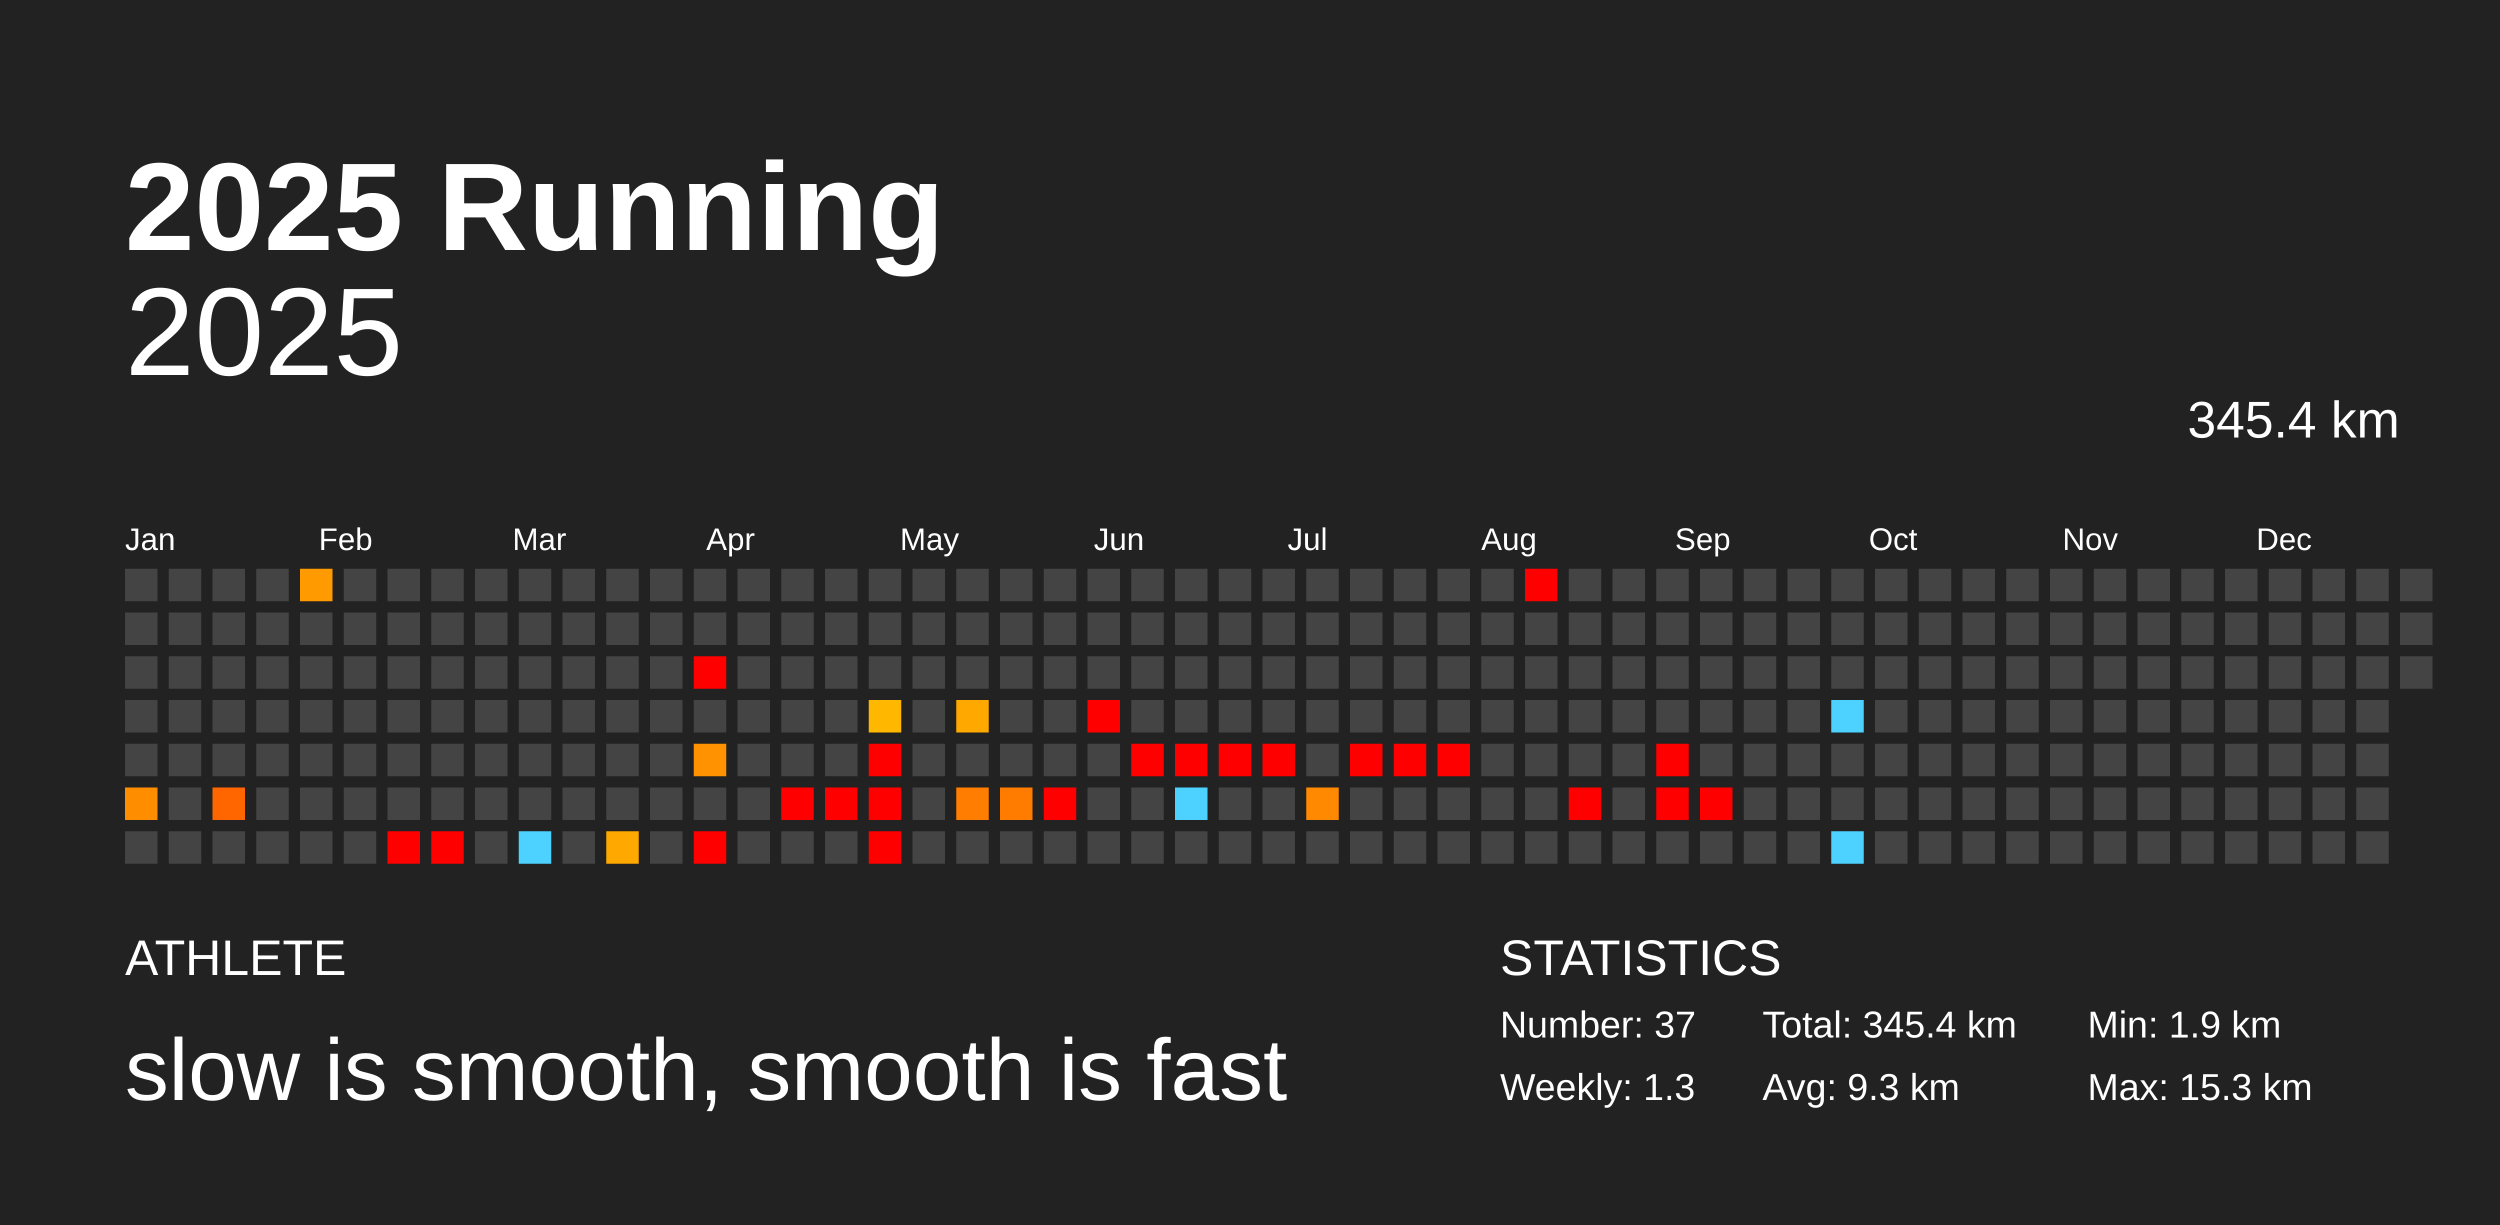
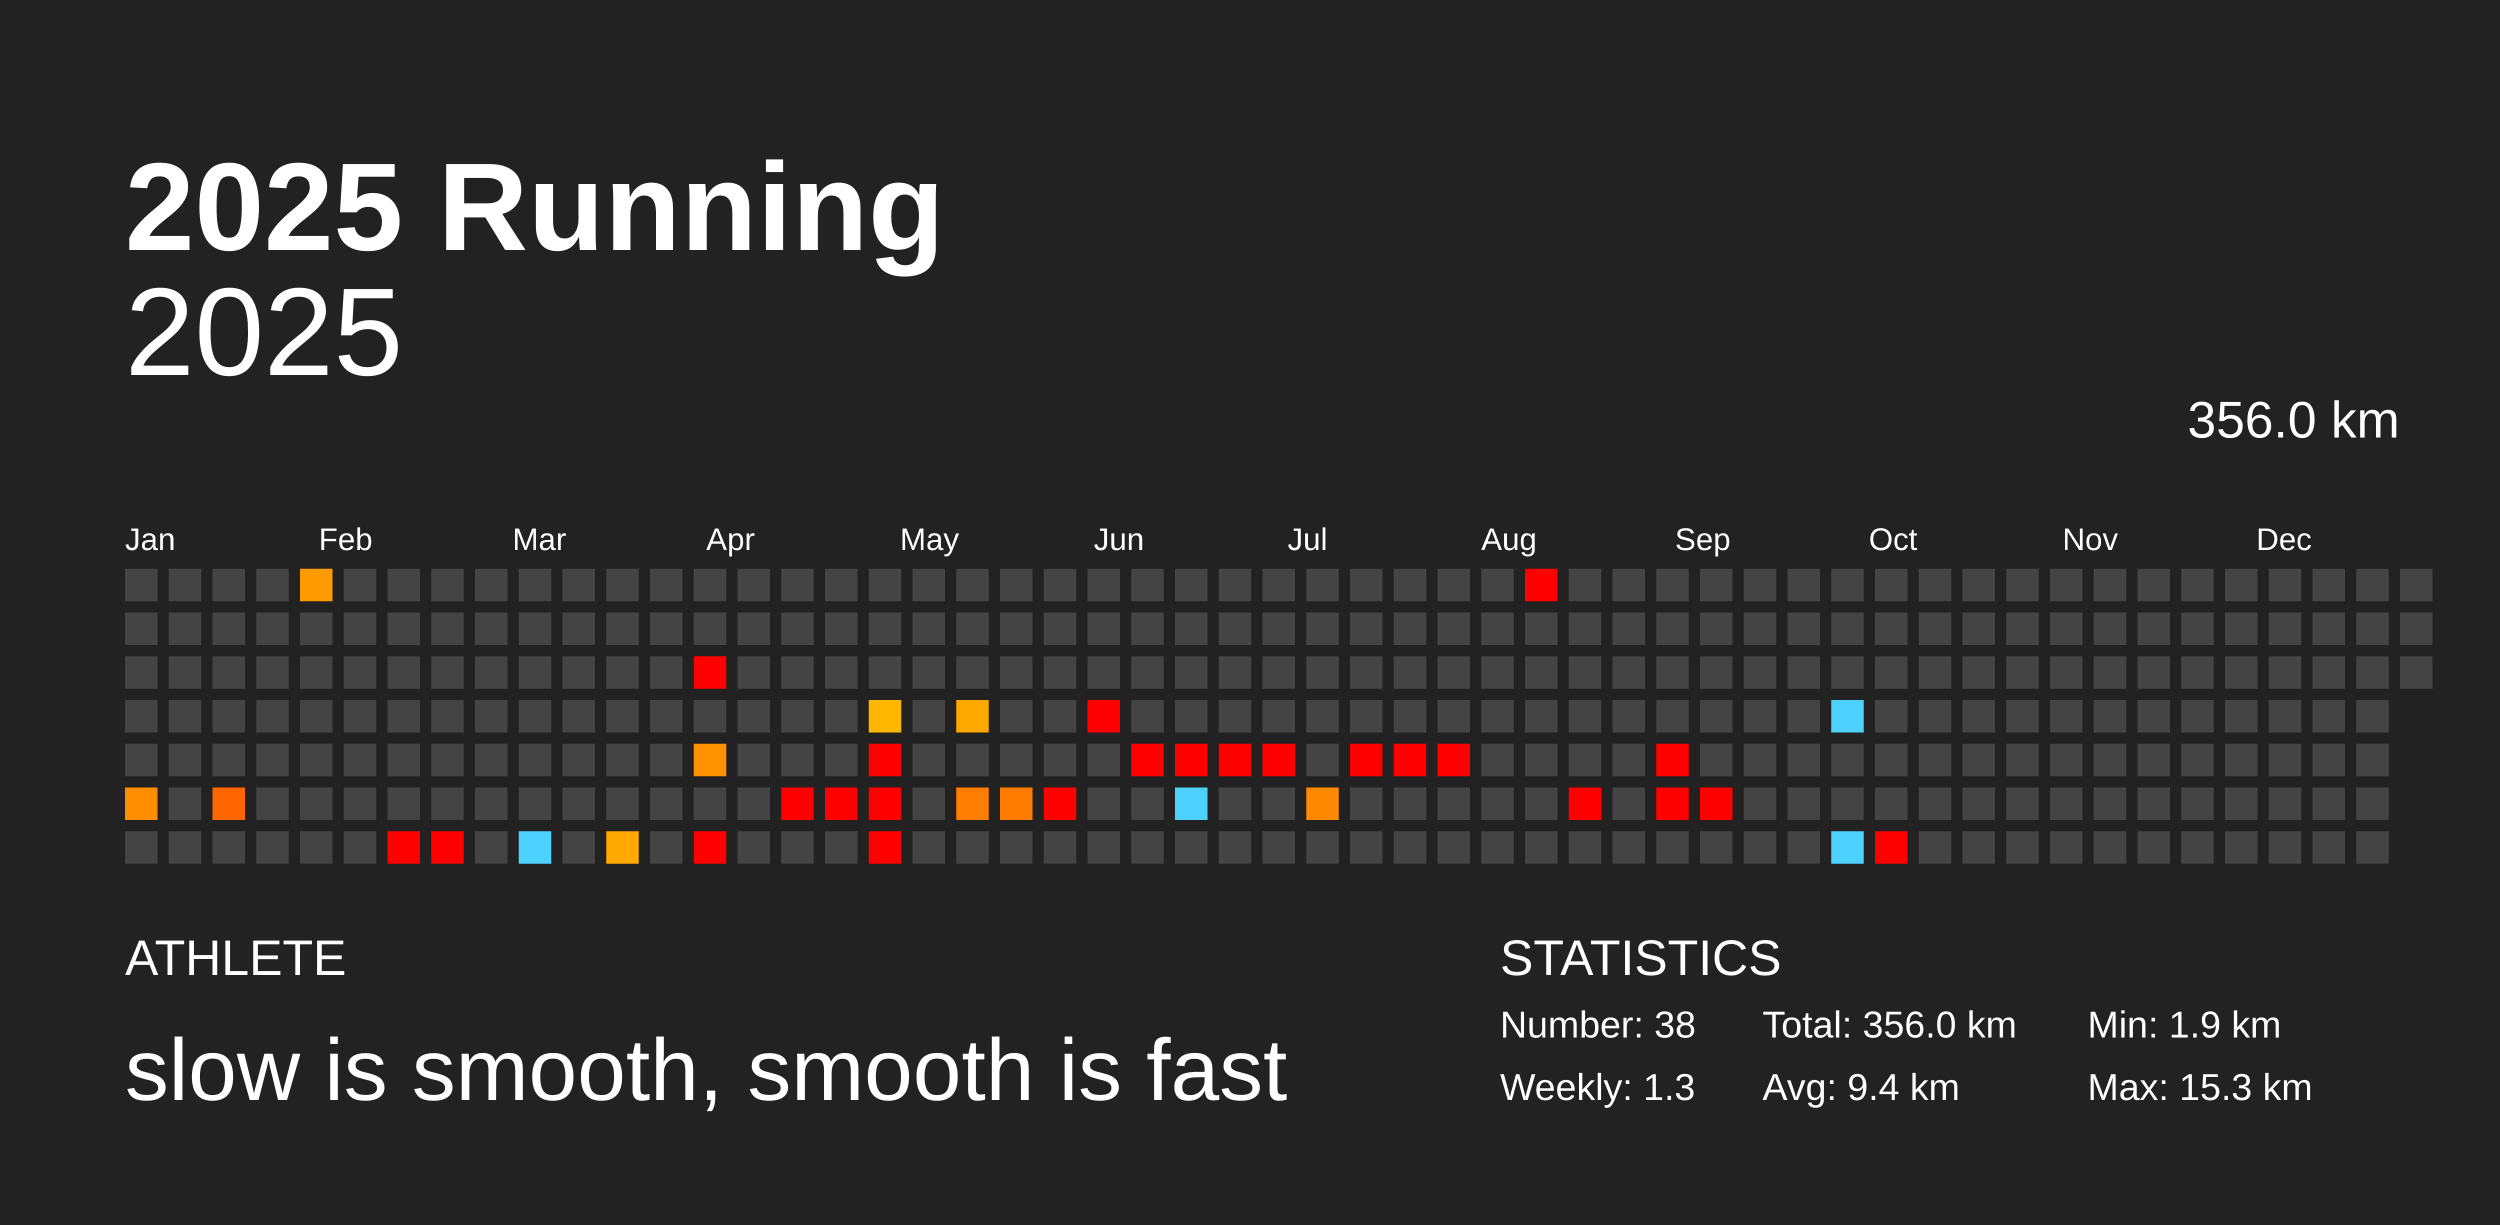
<svg xmlns="http://www.w3.org/2000/svg" baseProfile="full" height="98mm" version="1.1" viewBox="0,0,200,98" width="200mm">
  <defs />
  <rect fill="#222222" height="98" width="200" x="0" y="0" />
  <text fill="#FFFFFF" style="font-size:10px; font-family:Arial; font-weight:bold;" x="10" y="20">2025 Running</text>
  <text fill="#FFFFFF" style="font-size:4px; font-family:Arial" x="10" y="78">ATHLETE</text>
  <text fill="#FFFFFF" style="font-size:7px; font-family:Arial" x="10" y="88">slow is smooth, smooth is fast</text>
  <text fill="#FFFFFF" style="font-size:4px; font-family:Arial" x="120" y="78">STATISTICS</text>
-   <text fill="#FFFFFF" style="font-size:3px; font-family:Arial" x="120" y="83">Number: 37</text>
+   <text fill="#FFFFFF" style="font-size:3px; font-family:Arial" x="120" y="83">Number: 38</text>
  <text fill="#FFFFFF" style="font-size:3px; font-family:Arial" x="120" y="88">Weekly: 1.3</text>
-   <text fill="#FFFFFF" style="font-size:3px; font-family:Arial" x="141" y="83">Total: 345.4 km</text>
-   <text fill="#FFFFFF" style="font-size:3px; font-family:Arial" x="141" y="88">Avg: 9.3 km</text>
+   <text fill="#FFFFFF" style="font-size:3px; font-family:Arial" x="141" y="83">Total: 356.0 km</text>
+   <text fill="#FFFFFF" style="font-size:3px; font-family:Arial" x="141" y="88">Avg: 9.4 km</text>
  <text fill="#FFFFFF" style="font-size:3px; font-family:Arial" x="167" y="83">Min: 1.9 km</text>
  <text fill="#FFFFFF" style="font-size:3px; font-family:Arial" x="167" y="88">Max: 15.3 km</text>
  <text alignment-baseline="hanging" fill="#FFFFFF" style="font-size:10.0px; font-family:Arial;" x="10" y="30">2025</text>
-   <text alignment-baseline="hanging" fill="#FFFFFF" style="font-size:4.125px; font-family:Arial;" x="175" y="35">345.4 km</text>
+   <text alignment-baseline="hanging" fill="#FFFFFF" style="font-size:4.125px; font-family:Arial;" x="175" y="35">356.0 km</text>
  <text fill="#FFFFFF" style="font-size:2.5px; font-family:Arial" x="10.0" y="44">Jan</text>
  <text fill="#FFFFFF" style="font-size:2.5px; font-family:Arial" x="25.5" y="44">Feb</text>
  <text fill="#FFFFFF" style="font-size:2.5px; font-family:Arial" x="41.0" y="44">Mar</text>
  <text fill="#FFFFFF" style="font-size:2.5px; font-family:Arial" x="56.5" y="44">Apr</text>
  <text fill="#FFFFFF" style="font-size:2.5px; font-family:Arial" x="72.0" y="44">May</text>
  <text fill="#FFFFFF" style="font-size:2.5px; font-family:Arial" x="87.5" y="44">Jun</text>
  <text fill="#FFFFFF" style="font-size:2.5px; font-family:Arial" x="103.0" y="44">Jul</text>
  <text fill="#FFFFFF" style="font-size:2.5px; font-family:Arial" x="118.5" y="44">Aug</text>
  <text fill="#FFFFFF" style="font-size:2.5px; font-family:Arial" x="134.0" y="44">Sep</text>
  <text fill="#FFFFFF" style="font-size:2.5px; font-family:Arial" x="149.5" y="44">Oct</text>
  <text fill="#FFFFFF" style="font-size:2.5px; font-family:Arial" x="165.0" y="44">Nov</text>
  <text fill="#FFFFFF" style="font-size:2.5px; font-family:Arial" x="180.5" y="44">Dec</text>
  <rect fill="#444444" height="2.6" width="2.6" x="10.0" y="45.5" />
  <rect fill="#444444" height="2.6" width="2.6" x="10.0" y="49.0" />
  <rect fill="#444444" height="2.6" width="2.6" x="10.0" y="52.5" />
  <rect fill="#444444" height="2.6" width="2.6" x="10.0" y="56.0" />
  <rect fill="#444444" height="2.6" width="2.6" x="10.0" y="59.5" />
  <rect fill="#ff8d00" height="2.6" width="2.6" x="10.0" y="63.0" />
  <rect fill="#444444" height="2.6" width="2.6" x="10.0" y="66.5" />
  <rect fill="#444444" height="2.6" width="2.6" x="13.5" y="45.5" />
  <rect fill="#444444" height="2.6" width="2.6" x="13.5" y="49.0" />
  <rect fill="#444444" height="2.6" width="2.6" x="13.5" y="52.5" />
  <rect fill="#444444" height="2.6" width="2.6" x="13.5" y="56.0" />
  <rect fill="#444444" height="2.6" width="2.6" x="13.5" y="59.5" />
  <rect fill="#444444" height="2.6" width="2.6" x="13.5" y="63.0" />
  <rect fill="#444444" height="2.6" width="2.6" x="13.5" y="66.5" />
  <rect fill="#444444" height="2.6" width="2.6" x="17.0" y="45.5" />
  <rect fill="#444444" height="2.6" width="2.6" x="17.0" y="49.0" />
  <rect fill="#444444" height="2.6" width="2.6" x="17.0" y="52.5" />
  <rect fill="#444444" height="2.6" width="2.6" x="17.0" y="56.0" />
  <rect fill="#444444" height="2.6" width="2.6" x="17.0" y="59.5" />
  <rect fill="#ff6600" height="2.6" width="2.6" x="17.0" y="63.0" />
  <rect fill="#444444" height="2.6" width="2.6" x="17.0" y="66.5" />
  <rect fill="#444444" height="2.6" width="2.6" x="20.5" y="45.5" />
  <rect fill="#444444" height="2.6" width="2.6" x="20.5" y="49.0" />
  <rect fill="#444444" height="2.6" width="2.6" x="20.5" y="52.5" />
  <rect fill="#444444" height="2.6" width="2.6" x="20.5" y="56.0" />
  <rect fill="#444444" height="2.6" width="2.6" x="20.5" y="59.5" />
  <rect fill="#444444" height="2.6" width="2.6" x="20.5" y="63.0" />
  <rect fill="#444444" height="2.6" width="2.6" x="20.5" y="66.5" />
  <rect fill="#ff9b00" height="2.6" width="2.6" x="24.0" y="45.5" />
  <rect fill="#444444" height="2.6" width="2.6" x="24.0" y="49.0" />
  <rect fill="#444444" height="2.6" width="2.6" x="24.0" y="52.5" />
  <rect fill="#444444" height="2.6" width="2.6" x="24.0" y="56.0" />
  <rect fill="#444444" height="2.6" width="2.6" x="24.0" y="59.5" />
  <rect fill="#444444" height="2.6" width="2.6" x="24.0" y="63.0" />
  <rect fill="#444444" height="2.6" width="2.6" x="24.0" y="66.5" />
  <rect fill="#444444" height="2.6" width="2.6" x="27.5" y="45.5" />
  <rect fill="#444444" height="2.6" width="2.6" x="27.5" y="49.0" />
  <rect fill="#444444" height="2.6" width="2.6" x="27.5" y="52.5" />
  <rect fill="#444444" height="2.6" width="2.6" x="27.5" y="56.0" />
  <rect fill="#444444" height="2.6" width="2.6" x="27.5" y="59.5" />
  <rect fill="#444444" height="2.6" width="2.6" x="27.5" y="63.0" />
  <rect fill="#444444" height="2.6" width="2.6" x="27.5" y="66.5" />
  <rect fill="#444444" height="2.6" width="2.6" x="31.0" y="45.5" />
  <rect fill="#444444" height="2.6" width="2.6" x="31.0" y="49.0" />
  <rect fill="#444444" height="2.6" width="2.6" x="31.0" y="52.5" />
  <rect fill="#444444" height="2.6" width="2.6" x="31.0" y="56.0" />
  <rect fill="#444444" height="2.6" width="2.6" x="31.0" y="59.5" />
  <rect fill="#444444" height="2.6" width="2.6" x="31.0" y="63.0" />
  <rect fill="red" height="2.6" width="2.6" x="31.0" y="66.5" />
  <rect fill="#444444" height="2.6" width="2.6" x="34.5" y="45.5" />
  <rect fill="#444444" height="2.6" width="2.6" x="34.5" y="49.0" />
  <rect fill="#444444" height="2.6" width="2.6" x="34.5" y="52.5" />
  <rect fill="#444444" height="2.6" width="2.6" x="34.5" y="56.0" />
  <rect fill="#444444" height="2.6" width="2.6" x="34.5" y="59.5" />
  <rect fill="#444444" height="2.6" width="2.6" x="34.5" y="63.0" />
  <rect fill="red" height="2.6" width="2.6" x="34.5" y="66.5" />
  <rect fill="#444444" height="2.6" width="2.6" x="38.0" y="45.5" />
  <rect fill="#444444" height="2.6" width="2.6" x="38.0" y="49.0" />
  <rect fill="#444444" height="2.6" width="2.6" x="38.0" y="52.5" />
  <rect fill="#444444" height="2.6" width="2.6" x="38.0" y="56.0" />
  <rect fill="#444444" height="2.6" width="2.6" x="38.0" y="59.5" />
  <rect fill="#444444" height="2.6" width="2.6" x="38.0" y="63.0" />
  <rect fill="#444444" height="2.6" width="2.6" x="38.0" y="66.5" />
  <rect fill="#444444" height="2.6" width="2.6" x="41.5" y="45.5" />
  <rect fill="#444444" height="2.6" width="2.6" x="41.5" y="49.0" />
  <rect fill="#444444" height="2.6" width="2.6" x="41.5" y="52.5" />
  <rect fill="#444444" height="2.6" width="2.6" x="41.5" y="56.0" />
  <rect fill="#444444" height="2.6" width="2.6" x="41.5" y="59.5" />
  <rect fill="#444444" height="2.6" width="2.6" x="41.5" y="63.0" />
  <rect fill="#4dd2ff" height="2.6" width="2.6" x="41.5" y="66.5" />
  <rect fill="#444444" height="2.6" width="2.6" x="45.0" y="45.5" />
  <rect fill="#444444" height="2.6" width="2.6" x="45.0" y="49.0" />
  <rect fill="#444444" height="2.6" width="2.6" x="45.0" y="52.5" />
  <rect fill="#444444" height="2.6" width="2.6" x="45.0" y="56.0" />
  <rect fill="#444444" height="2.6" width="2.6" x="45.0" y="59.5" />
  <rect fill="#444444" height="2.6" width="2.6" x="45.0" y="63.0" />
  <rect fill="#444444" height="2.6" width="2.6" x="45.0" y="66.5" />
  <rect fill="#444444" height="2.6" width="2.6" x="48.5" y="45.5" />
  <rect fill="#444444" height="2.6" width="2.6" x="48.5" y="49.0" />
  <rect fill="#444444" height="2.6" width="2.6" x="48.5" y="52.5" />
  <rect fill="#444444" height="2.6" width="2.6" x="48.5" y="56.0" />
  <rect fill="#444444" height="2.6" width="2.6" x="48.5" y="59.5" />
  <rect fill="#444444" height="2.6" width="2.6" x="48.5" y="63.0" />
  <rect fill="#ffa800" height="2.6" width="2.6" x="48.5" y="66.5" />
  <rect fill="#444444" height="2.6" width="2.6" x="52.0" y="45.5" />
  <rect fill="#444444" height="2.6" width="2.6" x="52.0" y="49.0" />
  <rect fill="#444444" height="2.6" width="2.6" x="52.0" y="52.5" />
  <rect fill="#444444" height="2.6" width="2.6" x="52.0" y="56.0" />
  <rect fill="#444444" height="2.6" width="2.6" x="52.0" y="59.5" />
  <rect fill="#444444" height="2.6" width="2.6" x="52.0" y="63.0" />
  <rect fill="#444444" height="2.6" width="2.6" x="52.0" y="66.5" />
  <rect fill="#444444" height="2.6" width="2.6" x="55.5" y="45.5" />
  <rect fill="#444444" height="2.6" width="2.6" x="55.5" y="49.0" />
  <rect fill="red" height="2.6" width="2.6" x="55.5" y="52.5" />
  <rect fill="#444444" height="2.6" width="2.6" x="55.5" y="56.0" />
  <rect fill="#ff9200" height="2.6" width="2.6" x="55.5" y="59.5" />
  <rect fill="#444444" height="2.6" width="2.6" x="55.5" y="63.0" />
  <rect fill="red" height="2.6" width="2.6" x="55.5" y="66.5" />
  <rect fill="#444444" height="2.6" width="2.6" x="59.0" y="45.5" />
  <rect fill="#444444" height="2.6" width="2.6" x="59.0" y="49.0" />
  <rect fill="#444444" height="2.6" width="2.6" x="59.0" y="52.5" />
  <rect fill="#444444" height="2.6" width="2.6" x="59.0" y="56.0" />
  <rect fill="#444444" height="2.6" width="2.6" x="59.0" y="59.5" />
  <rect fill="#444444" height="2.6" width="2.6" x="59.0" y="63.0" />
  <rect fill="#444444" height="2.6" width="2.6" x="59.0" y="66.5" />
  <rect fill="#444444" height="2.6" width="2.6" x="62.5" y="45.5" />
  <rect fill="#444444" height="2.6" width="2.6" x="62.5" y="49.0" />
  <rect fill="#444444" height="2.6" width="2.6" x="62.5" y="52.5" />
  <rect fill="#444444" height="2.6" width="2.6" x="62.5" y="56.0" />
  <rect fill="#444444" height="2.6" width="2.6" x="62.5" y="59.5" />
  <rect fill="red" height="2.6" width="2.6" x="62.5" y="63.0" />
  <rect fill="#444444" height="2.6" width="2.6" x="62.5" y="66.5" />
  <rect fill="#444444" height="2.6" width="2.6" x="66.0" y="45.5" />
  <rect fill="#444444" height="2.6" width="2.6" x="66.0" y="49.0" />
  <rect fill="#444444" height="2.6" width="2.6" x="66.0" y="52.5" />
  <rect fill="#444444" height="2.6" width="2.6" x="66.0" y="56.0" />
  <rect fill="#444444" height="2.6" width="2.6" x="66.0" y="59.5" />
  <rect fill="red" height="2.6" width="2.6" x="66.0" y="63.0" />
  <rect fill="#444444" height="2.6" width="2.6" x="66.0" y="66.5" />
  <rect fill="#444444" height="2.6" width="2.6" x="69.5" y="45.5" />
  <rect fill="#444444" height="2.6" width="2.6" x="69.5" y="49.0" />
  <rect fill="#444444" height="2.6" width="2.6" x="69.5" y="52.5" />
  <rect fill="#ffb700" height="2.6" width="2.6" x="69.5" y="56.0" />
  <rect fill="red" height="2.6" width="2.6" x="69.5" y="59.5" />
  <rect fill="red" height="2.6" width="2.6" x="69.5" y="63.0" />
  <rect fill="red" height="2.6" width="2.6" x="69.5" y="66.5" />
  <rect fill="#444444" height="2.6" width="2.6" x="73.0" y="45.5" />
  <rect fill="#444444" height="2.6" width="2.6" x="73.0" y="49.0" />
  <rect fill="#444444" height="2.6" width="2.6" x="73.0" y="52.5" />
  <rect fill="#444444" height="2.6" width="2.6" x="73.0" y="56.0" />
  <rect fill="#444444" height="2.6" width="2.6" x="73.0" y="59.5" />
  <rect fill="#444444" height="2.6" width="2.6" x="73.0" y="63.0" />
  <rect fill="#444444" height="2.6" width="2.6" x="73.0" y="66.5" />
  <rect fill="#444444" height="2.6" width="2.6" x="76.5" y="45.5" />
  <rect fill="#444444" height="2.6" width="2.6" x="76.5" y="49.0" />
  <rect fill="#444444" height="2.6" width="2.6" x="76.5" y="52.5" />
  <rect fill="#ffa900" height="2.6" width="2.6" x="76.5" y="56.0" />
  <rect fill="#444444" height="2.6" width="2.6" x="76.5" y="59.5" />
  <rect fill="#ff7d00" height="2.6" width="2.6" x="76.5" y="63.0" />
  <rect fill="#444444" height="2.6" width="2.6" x="76.5" y="66.5" />
  <rect fill="#444444" height="2.6" width="2.6" x="80.0" y="45.5" />
  <rect fill="#444444" height="2.6" width="2.6" x="80.0" y="49.0" />
  <rect fill="#444444" height="2.6" width="2.6" x="80.0" y="52.5" />
  <rect fill="#444444" height="2.6" width="2.6" x="80.0" y="56.0" />
  <rect fill="#444444" height="2.6" width="2.6" x="80.0" y="59.5" />
  <rect fill="#ff7c00" height="2.6" width="2.6" x="80.0" y="63.0" />
  <rect fill="#444444" height="2.6" width="2.6" x="80.0" y="66.5" />
  <rect fill="#444444" height="2.6" width="2.6" x="83.5" y="45.5" />
  <rect fill="#444444" height="2.6" width="2.6" x="83.5" y="49.0" />
  <rect fill="#444444" height="2.6" width="2.6" x="83.5" y="52.5" />
  <rect fill="#444444" height="2.6" width="2.6" x="83.5" y="56.0" />
  <rect fill="#444444" height="2.6" width="2.6" x="83.5" y="59.5" />
  <rect fill="red" height="2.6" width="2.6" x="83.5" y="63.0" />
  <rect fill="#444444" height="2.6" width="2.6" x="83.5" y="66.5" />
  <rect fill="#444444" height="2.6" width="2.6" x="87.0" y="45.5" />
  <rect fill="#444444" height="2.6" width="2.6" x="87.0" y="49.0" />
  <rect fill="#444444" height="2.6" width="2.6" x="87.0" y="52.5" />
  <rect fill="red" height="2.6" width="2.6" x="87.0" y="56.0" />
  <rect fill="#444444" height="2.6" width="2.6" x="87.0" y="59.5" />
  <rect fill="#444444" height="2.6" width="2.6" x="87.0" y="63.0" />
  <rect fill="#444444" height="2.6" width="2.6" x="87.0" y="66.5" />
  <rect fill="#444444" height="2.6" width="2.6" x="90.5" y="45.5" />
  <rect fill="#444444" height="2.6" width="2.6" x="90.5" y="49.0" />
  <rect fill="#444444" height="2.6" width="2.6" x="90.5" y="52.5" />
  <rect fill="#444444" height="2.6" width="2.6" x="90.5" y="56.0" />
  <rect fill="red" height="2.6" width="2.6" x="90.5" y="59.5" />
  <rect fill="#444444" height="2.6" width="2.6" x="90.5" y="63.0" />
  <rect fill="#444444" height="2.6" width="2.6" x="90.5" y="66.5" />
  <rect fill="#444444" height="2.6" width="2.6" x="94.0" y="45.5" />
  <rect fill="#444444" height="2.6" width="2.6" x="94.0" y="49.0" />
  <rect fill="#444444" height="2.6" width="2.6" x="94.0" y="52.5" />
  <rect fill="#444444" height="2.6" width="2.6" x="94.0" y="56.0" />
  <rect fill="red" height="2.6" width="2.6" x="94.0" y="59.5" />
  <rect fill="#4dd2ff" height="2.6" width="2.6" x="94.0" y="63.0" />
  <rect fill="#444444" height="2.6" width="2.6" x="94.0" y="66.5" />
  <rect fill="#444444" height="2.6" width="2.6" x="97.5" y="45.5" />
  <rect fill="#444444" height="2.6" width="2.6" x="97.5" y="49.0" />
  <rect fill="#444444" height="2.6" width="2.6" x="97.5" y="52.5" />
  <rect fill="#444444" height="2.6" width="2.6" x="97.5" y="56.0" />
  <rect fill="red" height="2.6" width="2.6" x="97.5" y="59.5" />
  <rect fill="#444444" height="2.6" width="2.6" x="97.5" y="63.0" />
  <rect fill="#444444" height="2.6" width="2.6" x="97.5" y="66.5" />
  <rect fill="#444444" height="2.6" width="2.6" x="101.0" y="45.5" />
  <rect fill="#444444" height="2.6" width="2.6" x="101.0" y="49.0" />
  <rect fill="#444444" height="2.6" width="2.6" x="101.0" y="52.5" />
  <rect fill="#444444" height="2.6" width="2.6" x="101.0" y="56.0" />
  <rect fill="red" height="2.6" width="2.6" x="101.0" y="59.5" />
  <rect fill="#444444" height="2.6" width="2.6" x="101.0" y="63.0" />
  <rect fill="#444444" height="2.6" width="2.6" x="101.0" y="66.5" />
  <rect fill="#444444" height="2.6" width="2.6" x="104.5" y="45.5" />
  <rect fill="#444444" height="2.6" width="2.6" x="104.5" y="49.0" />
  <rect fill="#444444" height="2.6" width="2.6" x="104.5" y="52.5" />
  <rect fill="#444444" height="2.6" width="2.6" x="104.5" y="56.0" />
  <rect fill="#444444" height="2.6" width="2.6" x="104.5" y="59.5" />
  <rect fill="#ff8900" height="2.6" width="2.6" x="104.5" y="63.0" />
  <rect fill="#444444" height="2.6" width="2.6" x="104.5" y="66.5" />
  <rect fill="#444444" height="2.6" width="2.6" x="108.0" y="45.5" />
  <rect fill="#444444" height="2.6" width="2.6" x="108.0" y="49.0" />
  <rect fill="#444444" height="2.6" width="2.6" x="108.0" y="52.5" />
  <rect fill="#444444" height="2.6" width="2.6" x="108.0" y="56.0" />
  <rect fill="red" height="2.6" width="2.6" x="108.0" y="59.5" />
  <rect fill="#444444" height="2.6" width="2.6" x="108.0" y="63.0" />
  <rect fill="#444444" height="2.6" width="2.6" x="108.0" y="66.5" />
  <rect fill="#444444" height="2.6" width="2.6" x="111.5" y="45.5" />
  <rect fill="#444444" height="2.6" width="2.6" x="111.5" y="49.0" />
  <rect fill="#444444" height="2.6" width="2.6" x="111.5" y="52.5" />
  <rect fill="#444444" height="2.6" width="2.6" x="111.5" y="56.0" />
  <rect fill="red" height="2.6" width="2.6" x="111.5" y="59.5" />
  <rect fill="#444444" height="2.6" width="2.6" x="111.5" y="63.0" />
  <rect fill="#444444" height="2.6" width="2.6" x="111.5" y="66.5" />
  <rect fill="#444444" height="2.6" width="2.6" x="115.0" y="45.5" />
  <rect fill="#444444" height="2.6" width="2.6" x="115.0" y="49.0" />
  <rect fill="#444444" height="2.6" width="2.6" x="115.0" y="52.5" />
  <rect fill="#444444" height="2.6" width="2.6" x="115.0" y="56.0" />
  <rect fill="red" height="2.6" width="2.6" x="115.0" y="59.5" />
  <rect fill="#444444" height="2.6" width="2.6" x="115.0" y="63.0" />
  <rect fill="#444444" height="2.6" width="2.6" x="115.0" y="66.5" />
  <rect fill="#444444" height="2.6" width="2.6" x="118.5" y="45.5" />
  <rect fill="#444444" height="2.6" width="2.6" x="118.5" y="49.0" />
  <rect fill="#444444" height="2.6" width="2.6" x="118.5" y="52.5" />
  <rect fill="#444444" height="2.6" width="2.6" x="118.5" y="56.0" />
  <rect fill="#444444" height="2.6" width="2.6" x="118.5" y="59.5" />
  <rect fill="#444444" height="2.6" width="2.6" x="118.5" y="63.0" />
  <rect fill="#444444" height="2.6" width="2.6" x="118.5" y="66.5" />
  <rect fill="red" height="2.6" width="2.6" x="122.0" y="45.5" />
  <rect fill="#444444" height="2.6" width="2.6" x="122.0" y="49.0" />
  <rect fill="#444444" height="2.6" width="2.6" x="122.0" y="52.5" />
  <rect fill="#444444" height="2.6" width="2.6" x="122.0" y="56.0" />
  <rect fill="#444444" height="2.6" width="2.6" x="122.0" y="59.5" />
  <rect fill="#444444" height="2.6" width="2.6" x="122.0" y="63.0" />
  <rect fill="#444444" height="2.6" width="2.6" x="122.0" y="66.5" />
  <rect fill="#444444" height="2.6" width="2.6" x="125.5" y="45.5" />
  <rect fill="#444444" height="2.6" width="2.6" x="125.5" y="49.0" />
  <rect fill="#444444" height="2.6" width="2.6" x="125.5" y="52.5" />
  <rect fill="#444444" height="2.6" width="2.6" x="125.5" y="56.0" />
  <rect fill="#444444" height="2.6" width="2.6" x="125.5" y="59.5" />
  <rect fill="red" height="2.6" width="2.6" x="125.5" y="63.0" />
  <rect fill="#444444" height="2.6" width="2.6" x="125.5" y="66.5" />
  <rect fill="#444444" height="2.6" width="2.6" x="129.0" y="45.5" />
  <rect fill="#444444" height="2.6" width="2.6" x="129.0" y="49.0" />
  <rect fill="#444444" height="2.6" width="2.6" x="129.0" y="52.5" />
  <rect fill="#444444" height="2.6" width="2.6" x="129.0" y="56.0" />
  <rect fill="#444444" height="2.6" width="2.6" x="129.0" y="59.5" />
  <rect fill="#444444" height="2.6" width="2.6" x="129.0" y="63.0" />
  <rect fill="#444444" height="2.6" width="2.6" x="129.0" y="66.5" />
  <rect fill="#444444" height="2.6" width="2.6" x="132.5" y="45.5" />
  <rect fill="#444444" height="2.6" width="2.6" x="132.5" y="49.0" />
  <rect fill="#444444" height="2.6" width="2.6" x="132.5" y="52.5" />
  <rect fill="#444444" height="2.6" width="2.6" x="132.5" y="56.0" />
  <rect fill="red" height="2.6" width="2.6" x="132.5" y="59.5" />
  <rect fill="red" height="2.6" width="2.6" x="132.5" y="63.0" />
  <rect fill="#444444" height="2.6" width="2.6" x="132.5" y="66.5" />
  <rect fill="#444444" height="2.6" width="2.6" x="136.0" y="45.5" />
  <rect fill="#444444" height="2.6" width="2.6" x="136.0" y="49.0" />
  <rect fill="#444444" height="2.6" width="2.6" x="136.0" y="52.5" />
  <rect fill="#444444" height="2.6" width="2.6" x="136.0" y="56.0" />
  <rect fill="#444444" height="2.6" width="2.6" x="136.0" y="59.5" />
  <rect fill="red" height="2.6" width="2.6" x="136.0" y="63.0" />
  <rect fill="#444444" height="2.6" width="2.6" x="136.0" y="66.5" />
  <rect fill="#444444" height="2.6" width="2.6" x="139.5" y="45.5" />
  <rect fill="#444444" height="2.6" width="2.6" x="139.5" y="49.0" />
  <rect fill="#444444" height="2.6" width="2.6" x="139.5" y="52.5" />
  <rect fill="#444444" height="2.6" width="2.6" x="139.5" y="56.0" />
  <rect fill="#444444" height="2.6" width="2.6" x="139.5" y="59.5" />
  <rect fill="#444444" height="2.6" width="2.6" x="139.5" y="63.0" />
  <rect fill="#444444" height="2.6" width="2.6" x="139.5" y="66.5" />
  <rect fill="#444444" height="2.6" width="2.6" x="143.0" y="45.5" />
  <rect fill="#444444" height="2.6" width="2.6" x="143.0" y="49.0" />
  <rect fill="#444444" height="2.6" width="2.6" x="143.0" y="52.5" />
  <rect fill="#444444" height="2.6" width="2.6" x="143.0" y="56.0" />
  <rect fill="#444444" height="2.6" width="2.6" x="143.0" y="59.5" />
  <rect fill="#444444" height="2.6" width="2.6" x="143.0" y="63.0" />
  <rect fill="#444444" height="2.6" width="2.6" x="143.0" y="66.5" />
  <rect fill="#444444" height="2.6" width="2.6" x="146.5" y="45.5" />
  <rect fill="#444444" height="2.6" width="2.6" x="146.5" y="49.0" />
  <rect fill="#444444" height="2.6" width="2.6" x="146.5" y="52.5" />
  <rect fill="#4dd2ff" height="2.6" width="2.6" x="146.5" y="56.0" />
  <rect fill="#444444" height="2.6" width="2.6" x="146.5" y="59.5" />
  <rect fill="#444444" height="2.6" width="2.6" x="146.5" y="63.0" />
  <rect fill="#4dd2ff" height="2.6" width="2.6" x="146.5" y="66.5" />
  <rect fill="#444444" height="2.6" width="2.6" x="150.0" y="45.5" />
  <rect fill="#444444" height="2.6" width="2.6" x="150.0" y="49.0" />
  <rect fill="#444444" height="2.6" width="2.6" x="150.0" y="52.5" />
  <rect fill="#444444" height="2.6" width="2.6" x="150.0" y="56.0" />
  <rect fill="#444444" height="2.6" width="2.6" x="150.0" y="59.5" />
  <rect fill="#444444" height="2.6" width="2.6" x="150.0" y="63.0" />
-   <rect fill="#444444" height="2.6" width="2.6" x="150.0" y="66.5" />
+   <rect fill="red" height="2.6" width="2.6" x="150.0" y="66.5" />
  <rect fill="#444444" height="2.6" width="2.6" x="153.5" y="45.5" />
  <rect fill="#444444" height="2.6" width="2.6" x="153.5" y="49.0" />
  <rect fill="#444444" height="2.6" width="2.6" x="153.5" y="52.5" />
  <rect fill="#444444" height="2.6" width="2.6" x="153.5" y="56.0" />
  <rect fill="#444444" height="2.6" width="2.6" x="153.5" y="59.5" />
  <rect fill="#444444" height="2.6" width="2.6" x="153.5" y="63.0" />
  <rect fill="#444444" height="2.6" width="2.6" x="153.5" y="66.5" />
  <rect fill="#444444" height="2.6" width="2.6" x="157.0" y="45.5" />
  <rect fill="#444444" height="2.6" width="2.6" x="157.0" y="49.0" />
  <rect fill="#444444" height="2.6" width="2.6" x="157.0" y="52.5" />
  <rect fill="#444444" height="2.6" width="2.6" x="157.0" y="56.0" />
  <rect fill="#444444" height="2.6" width="2.6" x="157.0" y="59.5" />
  <rect fill="#444444" height="2.6" width="2.6" x="157.0" y="63.0" />
  <rect fill="#444444" height="2.6" width="2.6" x="157.0" y="66.5" />
  <rect fill="#444444" height="2.6" width="2.6" x="160.5" y="45.5" />
  <rect fill="#444444" height="2.6" width="2.6" x="160.5" y="49.0" />
  <rect fill="#444444" height="2.6" width="2.6" x="160.5" y="52.5" />
  <rect fill="#444444" height="2.6" width="2.6" x="160.5" y="56.0" />
  <rect fill="#444444" height="2.6" width="2.6" x="160.5" y="59.5" />
  <rect fill="#444444" height="2.6" width="2.6" x="160.5" y="63.0" />
  <rect fill="#444444" height="2.6" width="2.6" x="160.5" y="66.5" />
  <rect fill="#444444" height="2.6" width="2.6" x="164.0" y="45.5" />
  <rect fill="#444444" height="2.6" width="2.6" x="164.0" y="49.0" />
  <rect fill="#444444" height="2.6" width="2.6" x="164.0" y="52.5" />
  <rect fill="#444444" height="2.6" width="2.6" x="164.0" y="56.0" />
  <rect fill="#444444" height="2.6" width="2.6" x="164.0" y="59.5" />
  <rect fill="#444444" height="2.6" width="2.6" x="164.0" y="63.0" />
  <rect fill="#444444" height="2.6" width="2.6" x="164.0" y="66.5" />
  <rect fill="#444444" height="2.6" width="2.6" x="167.5" y="45.5" />
  <rect fill="#444444" height="2.6" width="2.6" x="167.5" y="49.0" />
  <rect fill="#444444" height="2.6" width="2.6" x="167.5" y="52.5" />
  <rect fill="#444444" height="2.6" width="2.6" x="167.5" y="56.0" />
  <rect fill="#444444" height="2.6" width="2.6" x="167.5" y="59.5" />
  <rect fill="#444444" height="2.6" width="2.6" x="167.5" y="63.0" />
  <rect fill="#444444" height="2.6" width="2.6" x="167.5" y="66.5" />
  <rect fill="#444444" height="2.6" width="2.6" x="171.0" y="45.5" />
  <rect fill="#444444" height="2.6" width="2.6" x="171.0" y="49.0" />
  <rect fill="#444444" height="2.6" width="2.6" x="171.0" y="52.5" />
  <rect fill="#444444" height="2.6" width="2.6" x="171.0" y="56.0" />
  <rect fill="#444444" height="2.6" width="2.6" x="171.0" y="59.5" />
  <rect fill="#444444" height="2.6" width="2.6" x="171.0" y="63.0" />
  <rect fill="#444444" height="2.6" width="2.6" x="171.0" y="66.5" />
  <rect fill="#444444" height="2.6" width="2.6" x="174.5" y="45.5" />
  <rect fill="#444444" height="2.6" width="2.6" x="174.5" y="49.0" />
  <rect fill="#444444" height="2.6" width="2.6" x="174.5" y="52.5" />
  <rect fill="#444444" height="2.6" width="2.6" x="174.5" y="56.0" />
  <rect fill="#444444" height="2.6" width="2.6" x="174.5" y="59.5" />
  <rect fill="#444444" height="2.6" width="2.6" x="174.5" y="63.0" />
  <rect fill="#444444" height="2.6" width="2.6" x="174.5" y="66.5" />
  <rect fill="#444444" height="2.6" width="2.6" x="178.0" y="45.5" />
  <rect fill="#444444" height="2.6" width="2.6" x="178.0" y="49.0" />
  <rect fill="#444444" height="2.6" width="2.6" x="178.0" y="52.5" />
  <rect fill="#444444" height="2.6" width="2.6" x="178.0" y="56.0" />
  <rect fill="#444444" height="2.6" width="2.6" x="178.0" y="59.5" />
  <rect fill="#444444" height="2.6" width="2.6" x="178.0" y="63.0" />
  <rect fill="#444444" height="2.6" width="2.6" x="178.0" y="66.5" />
  <rect fill="#444444" height="2.6" width="2.6" x="181.5" y="45.5" />
  <rect fill="#444444" height="2.6" width="2.6" x="181.5" y="49.0" />
  <rect fill="#444444" height="2.6" width="2.6" x="181.5" y="52.5" />
  <rect fill="#444444" height="2.6" width="2.6" x="181.5" y="56.0" />
  <rect fill="#444444" height="2.6" width="2.6" x="181.5" y="59.5" />
  <rect fill="#444444" height="2.6" width="2.6" x="181.5" y="63.0" />
  <rect fill="#444444" height="2.6" width="2.6" x="181.5" y="66.5" />
  <rect fill="#444444" height="2.6" width="2.6" x="185.0" y="45.5" />
  <rect fill="#444444" height="2.6" width="2.6" x="185.0" y="49.0" />
  <rect fill="#444444" height="2.6" width="2.6" x="185.0" y="52.5" />
  <rect fill="#444444" height="2.6" width="2.6" x="185.0" y="56.0" />
  <rect fill="#444444" height="2.6" width="2.6" x="185.0" y="59.5" />
  <rect fill="#444444" height="2.6" width="2.6" x="185.0" y="63.0" />
  <rect fill="#444444" height="2.6" width="2.6" x="185.0" y="66.5" />
  <rect fill="#444444" height="2.6" width="2.6" x="188.5" y="45.5" />
  <rect fill="#444444" height="2.6" width="2.6" x="188.5" y="49.0" />
  <rect fill="#444444" height="2.6" width="2.6" x="188.5" y="52.5" />
  <rect fill="#444444" height="2.6" width="2.6" x="188.5" y="56.0" />
  <rect fill="#444444" height="2.6" width="2.6" x="188.5" y="59.5" />
  <rect fill="#444444" height="2.6" width="2.6" x="188.5" y="63.0" />
  <rect fill="#444444" height="2.6" width="2.6" x="188.5" y="66.5" />
  <rect fill="#444444" height="2.6" width="2.6" x="192.0" y="45.5" />
  <rect fill="#444444" height="2.6" width="2.6" x="192.0" y="49.0" />
  <rect fill="#444444" height="2.6" width="2.6" x="192.0" y="52.5" />
</svg>
